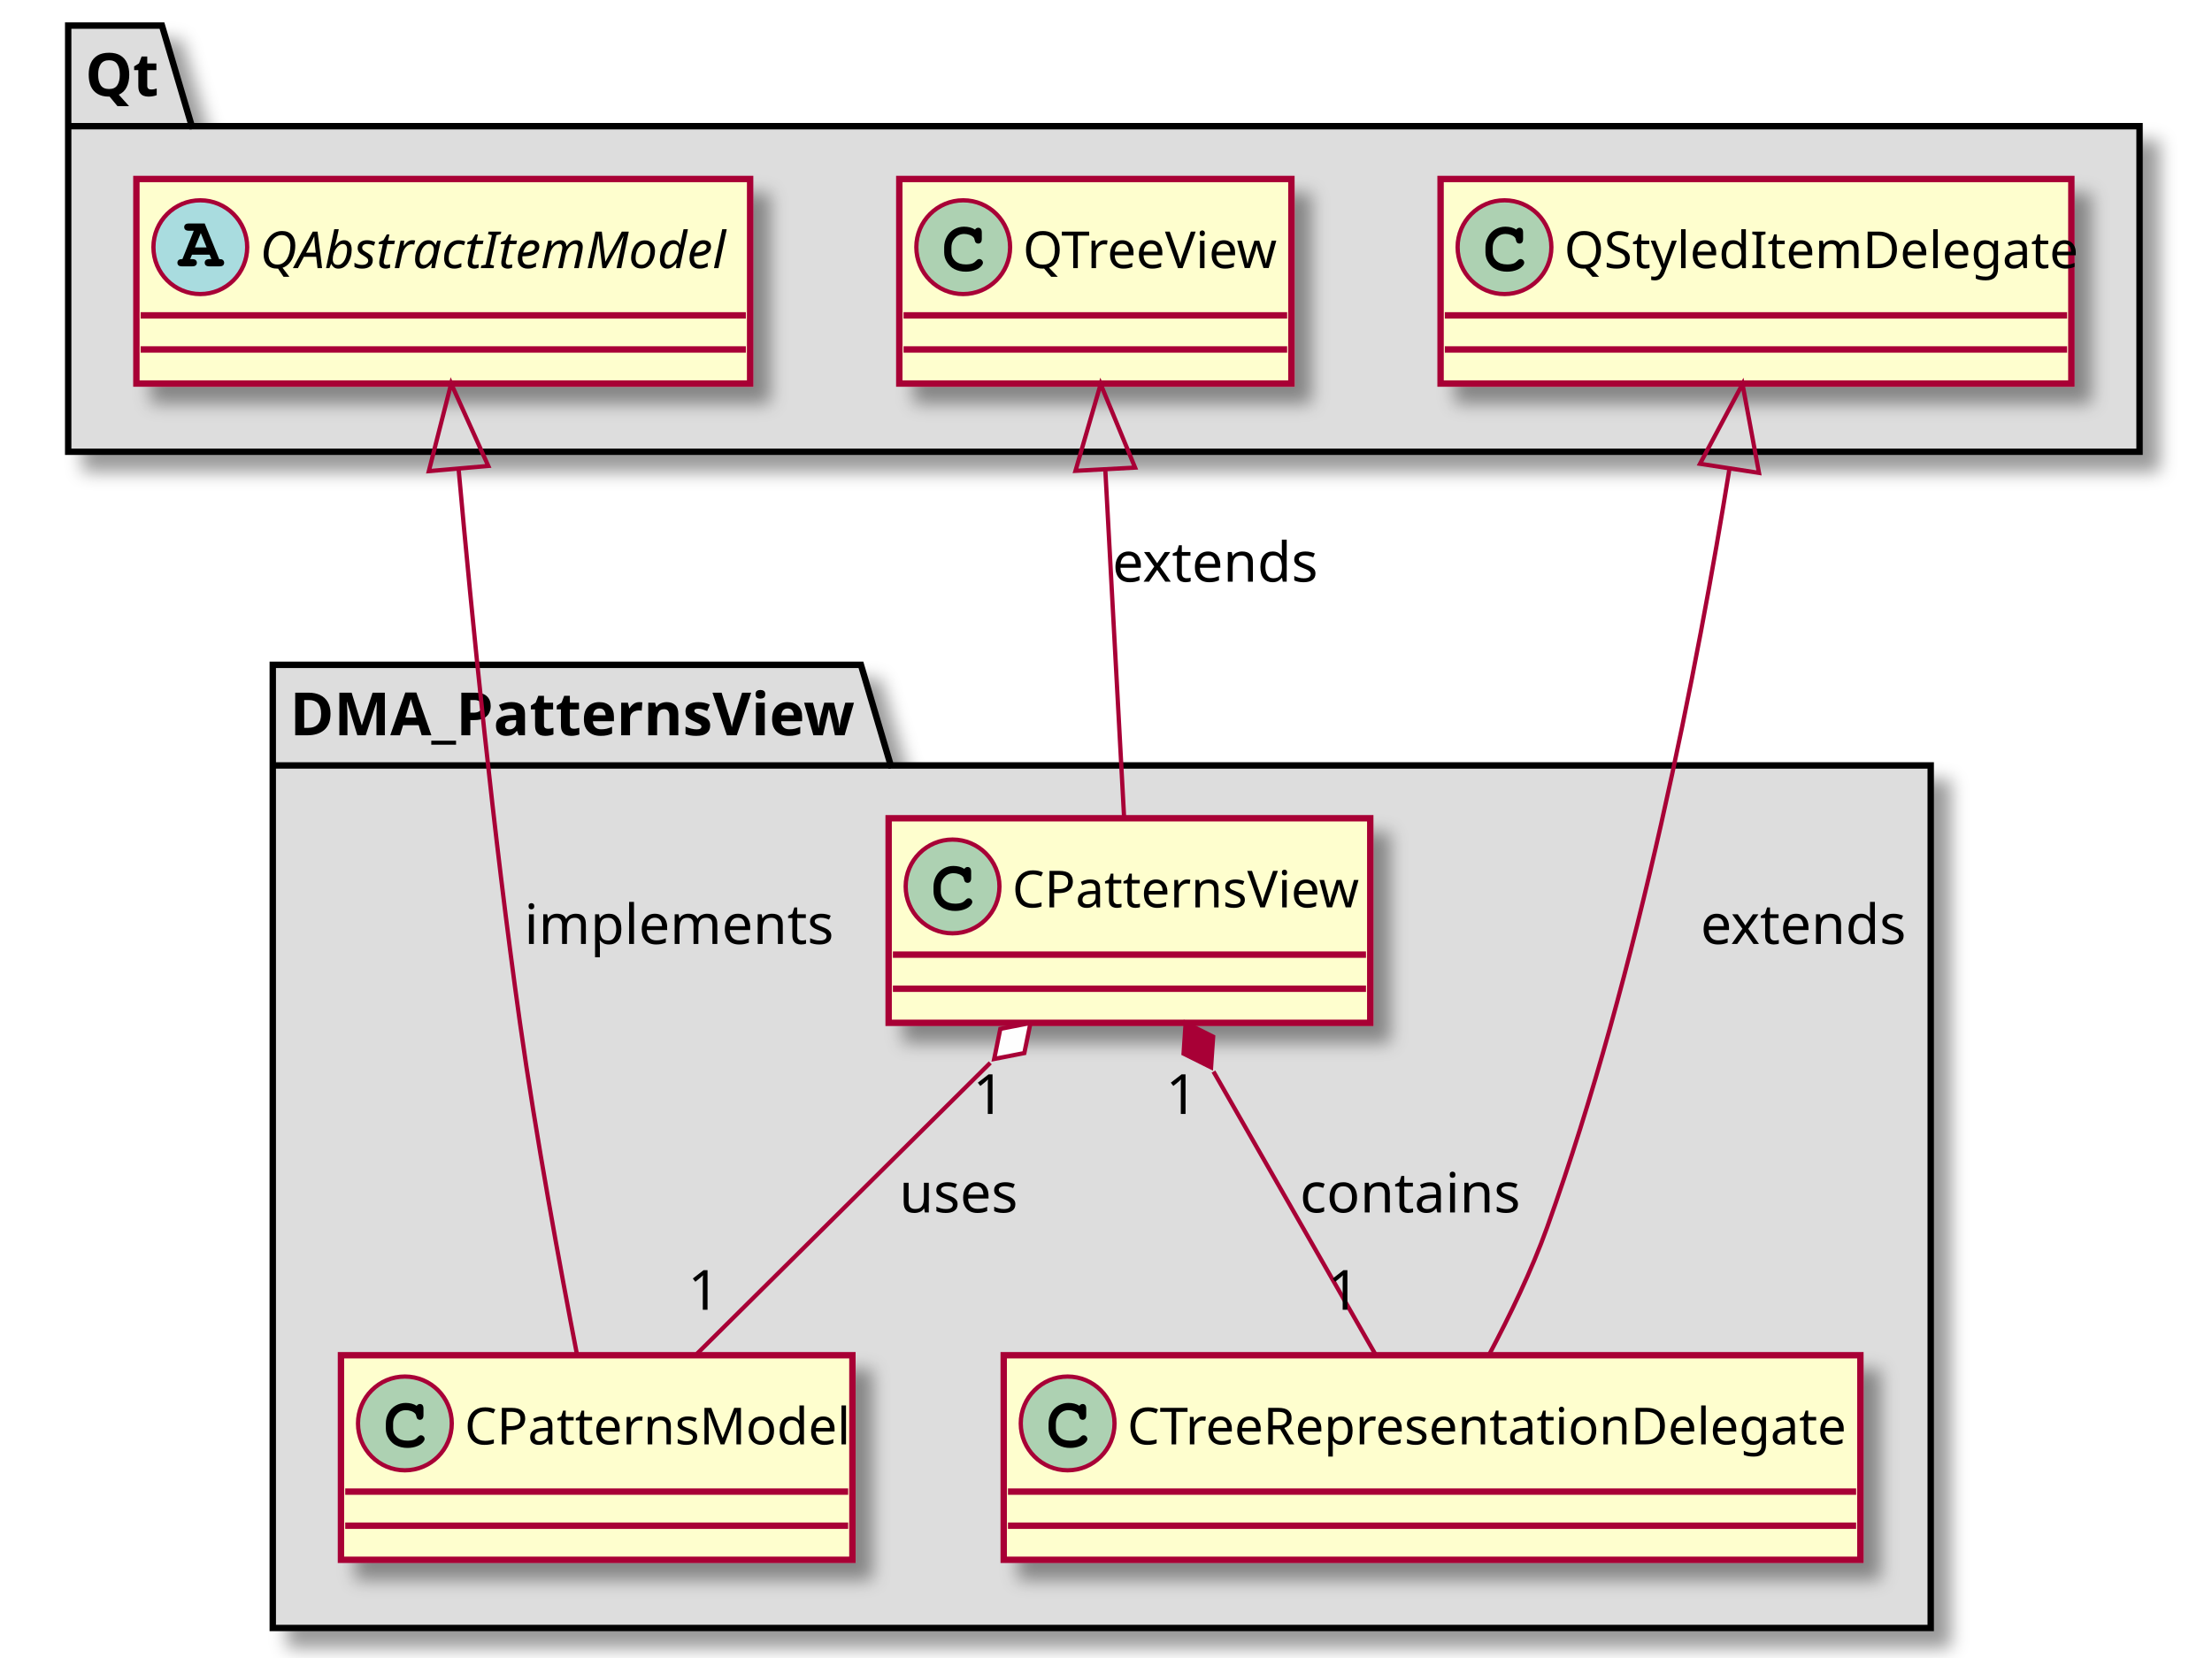
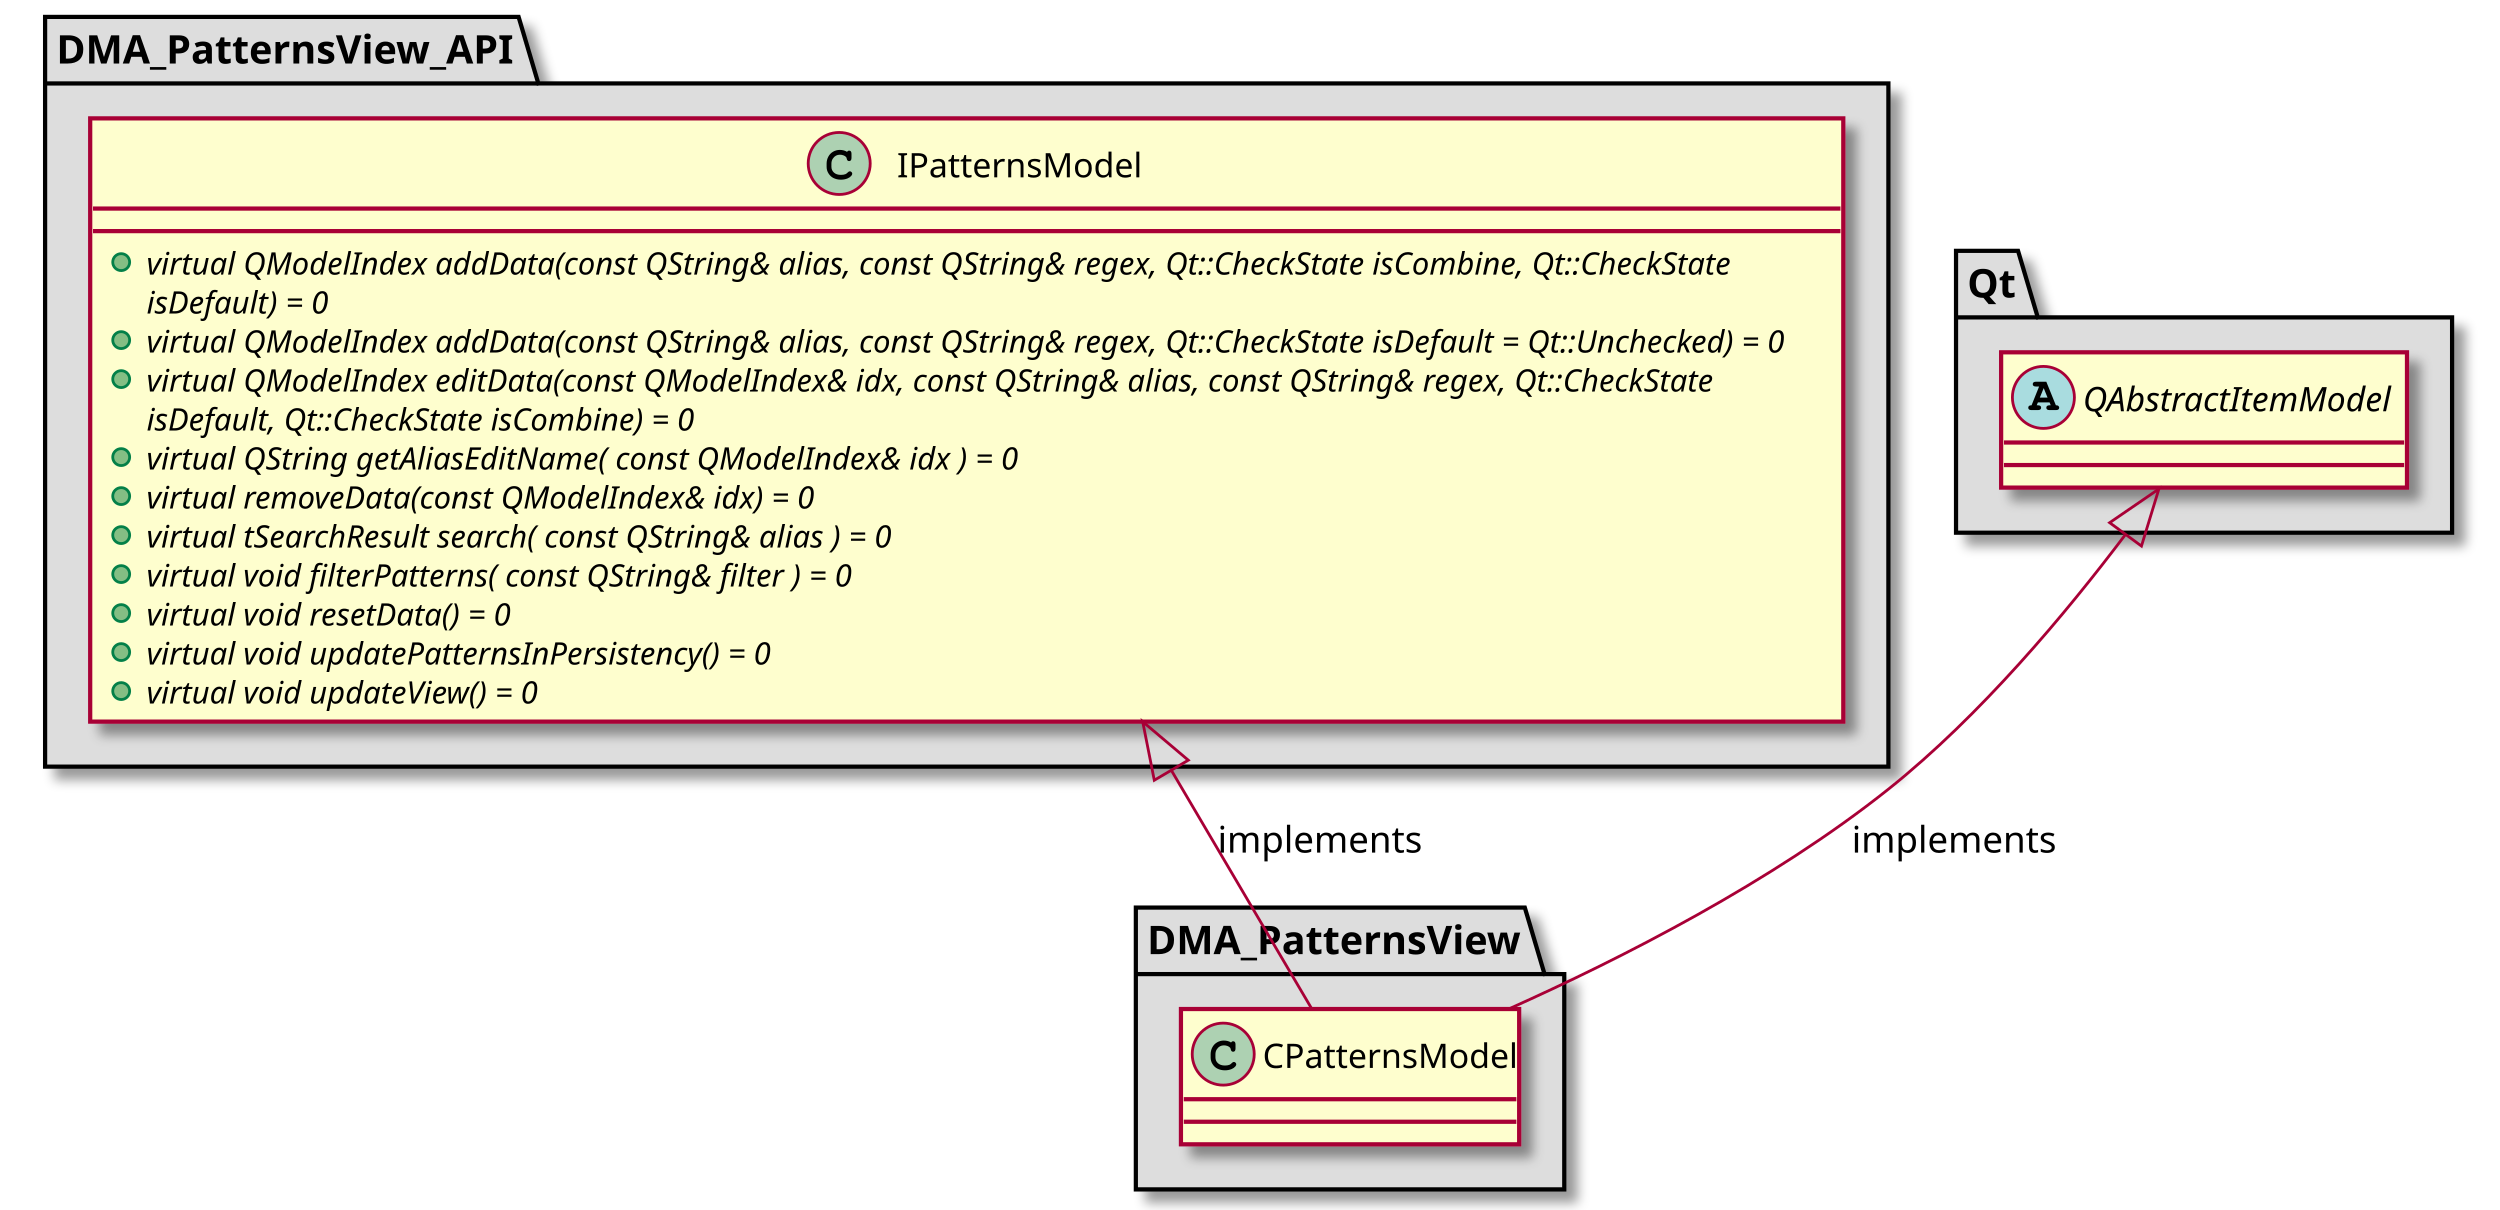
- <svg xmlns="http://www.w3.org/2000/svg" contentScriptType="application/ecmascript" contentStyleType="text/css" height="389px" preserveAspectRatio="none" style="width:519px;height:389px;background:#FEFEFE;" version="1.1" viewBox="0 0 519 389" width="519px" zoomAndPan="magnify">
+ <svg xmlns="http://www.w3.org/2000/svg" contentScriptType="application/ecmascript" contentStyleType="text/css" height="429px" preserveAspectRatio="none" style="width:887px;height:429px;background:#FEFEFE;" version="1.1" viewBox="0 0 887 429" width="887px" zoomAndPan="magnify">
  <defs>
-     <filter height="300%" id="fxue4qt2o9q6d" width="300%" x="-1" y="-1">
+     <filter height="300%" id="f1whpawcghmyp4" width="300%" x="-1" y="-1">
      <feGaussianBlur result="blurOut" stdDeviation="2.0" />
      <feColorMatrix in="blurOut" result="blurOut2" type="matrix" values="0 0 0 0 0 0 0 0 0 0 0 0 0 0 0 0 0 0 .4 0" />
      <feOffset dx="4.0" dy="4.0" in="blurOut2" result="blurOut3" />
      <feBlend in="SourceGraphic" in2="blurOut3" mode="normal" />
    </filter>
  </defs>
  <g>
-     <polygon fill="#DDDDDD" filter="url(#fxue4qt2o9q6d)" points="64,156,202,156,209,179.609,453,179.609,453,382,64,382,64,156" style="stroke:#000000;stroke-width:1.5;" />
-     <line style="stroke:#000000;stroke-width:1.5;" x1="64" x2="209" y1="179.609" y2="179.609" />
-     <text fill="#000000" font-family="sans-serif" font-size="14" font-weight="bold" lengthAdjust="spacingAndGlyphs" textLength="132" x="68" y="172.533">DMA_PatternsView</text>
-     <polygon fill="#DDDDDD" filter="url(#fxue4qt2o9q6d)" points="16,6,38,6,45,29.609,502,29.609,502,106,16,106,16,6" style="stroke:#000000;stroke-width:1.5;" />
-     <line style="stroke:#000000;stroke-width:1.5;" x1="16" x2="45" y1="29.609" y2="29.609" />
-     <text fill="#000000" font-family="sans-serif" font-size="14" font-weight="bold" lengthAdjust="spacingAndGlyphs" textLength="16" x="20" y="22.533">Qt</text>
-     <rect codeLine="8" fill="#FEFECE" filter="url(#fxue4qt2o9q6d)" height="48" id="CPatternsModel" style="stroke:#A80036;stroke-width:1.5;" width="120" x="80" y="318" />
-     <ellipse cx="95" cy="334" fill="#ADD1B2" rx="11" ry="11" style="stroke:#A80036;stroke-width:1.0;" />
-     <path d="M97.766,329.875 Q97.922,329.656 98.109,329.547 Q98.297,329.438 98.516,329.438 Q98.891,329.438 99.125,329.695 Q99.359,329.953 99.359,330.562 L99.359,332.016 Q99.359,332.625 99.125,332.891 Q98.891,333.156 98.516,333.156 Q98.172,333.156 97.969,332.953 Q97.766,332.766 97.656,332.25 Q97.609,331.891 97.422,331.703 Q97.094,331.328 96.484,331.109 Q95.875,330.891 95.25,330.891 Q94.484,330.891 93.852,331.219 Q93.219,331.547 92.727,332.297 Q92.234,333.047 92.234,334.078 L92.234,335.172 Q92.234,336.406 93.125,337.227 Q94.016,338.047 95.609,338.047 Q96.547,338.047 97.203,337.797 Q97.594,337.641 98.016,337.203 Q98.281,336.938 98.43,336.859 Q98.578,336.781 98.781,336.781 Q99.109,336.781 99.367,337.039 Q99.625,337.297 99.625,337.641 Q99.625,337.984 99.281,338.391 Q98.781,338.969 97.984,339.297 Q96.906,339.75 95.609,339.75 Q94.094,339.75 92.891,339.125 Q91.906,338.625 91.219,337.555 Q90.531,336.484 90.531,335.203 L90.531,334.047 Q90.531,332.719 91.148,331.57 Q91.766,330.422 92.859,329.805 Q93.953,329.188 95.188,329.188 Q95.922,329.188 96.57,329.352 Q97.219,329.516 97.766,329.875 Z " fill="#000000" />
-     <text fill="#000000" font-family="sans-serif" font-size="12" lengthAdjust="spacingAndGlyphs" textLength="88" x="109" y="338.91">CPatternsModel</text>
-     <line style="stroke:#A80036;stroke-width:1.5;" x1="81" x2="199" y1="350" y2="350" />
-     <line style="stroke:#A80036;stroke-width:1.5;" x1="81" x2="199" y1="358" y2="358" />
-     <rect codeLine="12" fill="#FEFECE" filter="url(#fxue4qt2o9q6d)" height="48" id="CPatternsView" style="stroke:#A80036;stroke-width:1.5;" width="113" x="208.5" y="192" />
-     <ellipse cx="223.5" cy="208" fill="#ADD1B2" rx="11" ry="11" style="stroke:#A80036;stroke-width:1.0;" />
-     <path d="M226.266,203.875 Q226.422,203.656 226.609,203.547 Q226.797,203.438 227.016,203.438 Q227.391,203.438 227.625,203.695 Q227.859,203.953 227.859,204.562 L227.859,206.016 Q227.859,206.625 227.625,206.891 Q227.391,207.156 227.016,207.156 Q226.672,207.156 226.469,206.953 Q226.266,206.766 226.156,206.25 Q226.109,205.891 225.922,205.703 Q225.594,205.328 224.984,205.109 Q224.375,204.891 223.75,204.891 Q222.984,204.891 222.352,205.219 Q221.719,205.547 221.227,206.297 Q220.734,207.047 220.734,208.078 L220.734,209.172 Q220.734,210.406 221.625,211.227 Q222.516,212.047 224.109,212.047 Q225.047,212.047 225.703,211.797 Q226.094,211.641 226.516,211.203 Q226.781,210.938 226.93,210.859 Q227.078,210.781 227.281,210.781 Q227.609,210.781 227.867,211.039 Q228.125,211.297 228.125,211.641 Q228.125,211.984 227.781,212.391 Q227.281,212.969 226.484,213.297 Q225.406,213.75 224.109,213.75 Q222.594,213.75 221.391,213.125 Q220.406,212.625 219.719,211.555 Q219.031,210.484 219.031,209.203 L219.031,208.047 Q219.031,206.719 219.648,205.57 Q220.266,204.422 221.359,203.805 Q222.453,203.188 223.688,203.188 Q224.422,203.188 225.07,203.352 Q225.719,203.516 226.266,203.875 Z " fill="#000000" />
-     <text fill="#000000" font-family="sans-serif" font-size="12" lengthAdjust="spacingAndGlyphs" textLength="81" x="237.5" y="212.91">CPatternsView</text>
-     <line style="stroke:#A80036;stroke-width:1.5;" x1="209.5" x2="320.5" y1="224" y2="224" />
-     <line style="stroke:#A80036;stroke-width:1.5;" x1="209.5" x2="320.5" y1="232" y2="232" />
-     <rect codeLine="16" fill="#FEFECE" filter="url(#fxue4qt2o9q6d)" height="48" id="CTreeRepresentationDelegate" style="stroke:#A80036;stroke-width:1.5;" width="201" x="235.5" y="318" />
-     <ellipse cx="250.5" cy="334" fill="#ADD1B2" rx="11" ry="11" style="stroke:#A80036;stroke-width:1.0;" />
-     <path d="M253.266,329.875 Q253.422,329.656 253.609,329.547 Q253.797,329.438 254.016,329.438 Q254.391,329.438 254.625,329.695 Q254.859,329.953 254.859,330.562 L254.859,332.016 Q254.859,332.625 254.625,332.891 Q254.391,333.156 254.016,333.156 Q253.672,333.156 253.469,332.953 Q253.266,332.766 253.156,332.25 Q253.109,331.891 252.922,331.703 Q252.594,331.328 251.984,331.109 Q251.375,330.891 250.75,330.891 Q249.984,330.891 249.352,331.219 Q248.719,331.547 248.227,332.297 Q247.734,333.047 247.734,334.078 L247.734,335.172 Q247.734,336.406 248.625,337.227 Q249.516,338.047 251.109,338.047 Q252.047,338.047 252.703,337.797 Q253.094,337.641 253.516,337.203 Q253.781,336.938 253.93,336.859 Q254.078,336.781 254.281,336.781 Q254.609,336.781 254.867,337.039 Q255.125,337.297 255.125,337.641 Q255.125,337.984 254.781,338.391 Q254.281,338.969 253.484,339.297 Q252.406,339.75 251.109,339.75 Q249.594,339.75 248.391,339.125 Q247.406,338.625 246.719,337.555 Q246.031,336.484 246.031,335.203 L246.031,334.047 Q246.031,332.719 246.648,331.57 Q247.266,330.422 248.359,329.805 Q249.453,329.188 250.688,329.188 Q251.422,329.188 252.07,329.352 Q252.719,329.516 253.266,329.875 Z " fill="#000000" />
-     <text fill="#000000" font-family="sans-serif" font-size="12" lengthAdjust="spacingAndGlyphs" textLength="169" x="264.5" y="338.91">CTreeRepresentationDelegate</text>
-     <line style="stroke:#A80036;stroke-width:1.5;" x1="236.5" x2="435.5" y1="350" y2="350" />
-     <line style="stroke:#A80036;stroke-width:1.5;" x1="236.5" x2="435.5" y1="358" y2="358" />
-     <rect codeLine="25" fill="#FEFECE" filter="url(#fxue4qt2o9q6d)" height="48" id="QAbstractItemModel" style="stroke:#A80036;stroke-width:1.5;" width="144" x="32" y="42" />
-     <ellipse cx="47" cy="58" fill="#A9DCDF" rx="11" ry="11" style="stroke:#A80036;stroke-width:1.0;" />
-     <path d="M49.188,59.766 L45.047,59.766 L44.625,60.797 L45.047,60.797 Q45.656,60.797 45.922,61.031 Q46.188,61.266 46.188,61.656 Q46.188,62.031 45.922,62.266 Q45.656,62.5 45.047,62.5 L42.75,62.5 Q42.141,62.5 41.883,62.266 Q41.625,62.031 41.625,61.641 Q41.625,61.266 41.898,61.023 Q42.172,60.781 42.797,60.797 L45.469,54.141 L44.359,54.141 Q43.75,54.141 43.484,53.906 Q43.219,53.672 43.219,53.281 Q43.219,52.906 43.484,52.672 Q43.75,52.438 44.359,52.438 L48.031,52.438 L51.422,60.797 Q52.016,60.797 52.203,60.938 Q52.594,61.203 52.594,61.656 Q52.594,62.031 52.336,62.266 Q52.078,62.5 51.469,62.5 L49.172,62.5 Q48.562,62.5 48.297,62.266 Q48.031,62.031 48.031,61.641 Q48.031,61.266 48.297,61.031 Q48.562,60.797 49.172,60.797 L49.594,60.797 L49.188,59.766 Z M48.469,58.062 L47.109,54.688 L45.734,58.062 L48.469,58.062 Z " fill="#000000" />
-     <text fill="#000000" font-family="sans-serif" font-size="12" font-style="italic" lengthAdjust="spacingAndGlyphs" textLength="112" x="61" y="62.91">QAbstractItemModel</text>
-     <line style="stroke:#A80036;stroke-width:1.5;" x1="33" x2="175" y1="74" y2="74" />
-     <line style="stroke:#A80036;stroke-width:1.5;" x1="33" x2="175" y1="82" y2="82" />
-     <rect codeLine="29" fill="#FEFECE" filter="url(#fxue4qt2o9q6d)" height="48" id="QStyledItemDelegate" style="stroke:#A80036;stroke-width:1.5;" width="148" x="338" y="42" />
-     <ellipse cx="353" cy="58" fill="#ADD1B2" rx="11" ry="11" style="stroke:#A80036;stroke-width:1.0;" />
-     <path d="M355.766,53.875 Q355.922,53.656 356.109,53.547 Q356.297,53.438 356.516,53.438 Q356.891,53.438 357.125,53.695 Q357.359,53.953 357.359,54.562 L357.359,56.016 Q357.359,56.625 357.125,56.891 Q356.891,57.156 356.516,57.156 Q356.172,57.156 355.969,56.953 Q355.766,56.766 355.656,56.25 Q355.609,55.891 355.422,55.703 Q355.094,55.328 354.484,55.109 Q353.875,54.891 353.25,54.891 Q352.484,54.891 351.852,55.219 Q351.219,55.547 350.727,56.297 Q350.234,57.047 350.234,58.078 L350.234,59.172 Q350.234,60.406 351.125,61.227 Q352.016,62.047 353.609,62.047 Q354.547,62.047 355.203,61.797 Q355.594,61.641 356.016,61.203 Q356.281,60.938 356.43,60.859 Q356.578,60.781 356.781,60.781 Q357.109,60.781 357.367,61.039 Q357.625,61.297 357.625,61.641 Q357.625,61.984 357.281,62.391 Q356.781,62.969 355.984,63.297 Q354.906,63.75 353.609,63.75 Q352.094,63.75 350.891,63.125 Q349.906,62.625 349.219,61.555 Q348.531,60.484 348.531,59.203 L348.531,58.047 Q348.531,56.719 349.148,55.57 Q349.766,54.422 350.859,53.805 Q351.953,53.188 353.188,53.188 Q353.922,53.188 354.57,53.352 Q355.219,53.516 355.766,53.875 Z " fill="#000000" />
-     <text fill="#000000" font-family="sans-serif" font-size="12" lengthAdjust="spacingAndGlyphs" textLength="116" x="367" y="62.91">QStyledItemDelegate</text>
-     <line style="stroke:#A80036;stroke-width:1.5;" x1="339" x2="485" y1="74" y2="74" />
-     <line style="stroke:#A80036;stroke-width:1.5;" x1="339" x2="485" y1="82" y2="82" />
-     <rect codeLine="33" fill="#FEFECE" filter="url(#fxue4qt2o9q6d)" height="48" id="QTreeView" style="stroke:#A80036;stroke-width:1.5;" width="92" x="211" y="42" />
-     <ellipse cx="226" cy="58" fill="#ADD1B2" rx="11" ry="11" style="stroke:#A80036;stroke-width:1.0;" />
-     <path d="M228.766,53.875 Q228.922,53.656 229.109,53.547 Q229.297,53.438 229.516,53.438 Q229.891,53.438 230.125,53.695 Q230.359,53.953 230.359,54.562 L230.359,56.016 Q230.359,56.625 230.125,56.891 Q229.891,57.156 229.516,57.156 Q229.172,57.156 228.969,56.953 Q228.766,56.766 228.656,56.25 Q228.609,55.891 228.422,55.703 Q228.094,55.328 227.484,55.109 Q226.875,54.891 226.25,54.891 Q225.484,54.891 224.852,55.219 Q224.219,55.547 223.727,56.297 Q223.234,57.047 223.234,58.078 L223.234,59.172 Q223.234,60.406 224.125,61.227 Q225.016,62.047 226.609,62.047 Q227.547,62.047 228.203,61.797 Q228.594,61.641 229.016,61.203 Q229.281,60.938 229.43,60.859 Q229.578,60.781 229.781,60.781 Q230.109,60.781 230.367,61.039 Q230.625,61.297 230.625,61.641 Q230.625,61.984 230.281,62.391 Q229.781,62.969 228.984,63.297 Q227.906,63.75 226.609,63.75 Q225.094,63.75 223.891,63.125 Q222.906,62.625 222.219,61.555 Q221.531,60.484 221.531,59.203 L221.531,58.047 Q221.531,56.719 222.148,55.57 Q222.766,54.422 223.859,53.805 Q224.953,53.188 226.188,53.188 Q226.922,53.188 227.57,53.352 Q228.219,53.516 228.766,53.875 Z " fill="#000000" />
-     <text fill="#000000" font-family="sans-serif" font-size="12" lengthAdjust="spacingAndGlyphs" textLength="60" x="240" y="62.91">QTreeView</text>
-     <line style="stroke:#A80036;stroke-width:1.5;" x1="212" x2="302" y1="74" y2="74" />
-     <line style="stroke:#A80036;stroke-width:1.5;" x1="212" x2="302" y1="82" y2="82" />
-     <path codeLine="40" d="M107.607,110.094 C110.753,145.159 115.782,195.885 122,240 C125.778,266.808 131.416,297.388 135.372,317.81 " fill="none" id="QAbstractItemModel-backto-CPatternsModel" style="stroke:#A80036;stroke-width:1.0;" />
-     <polygon fill="none" points="100.62,110.544,105.858,90.012,114.567,109.329,100.62,110.544" style="stroke:#A80036;stroke-width:1.0;" />
-     <text fill="#000000" font-family="sans-serif" font-size="13" lengthAdjust="spacingAndGlyphs" textLength="67" x="123" y="221.495">implements</text>
-     <path codeLine="41" d="M259.331,110.12 C260.767,136.69 262.553,169.733 263.732,191.549 " fill="none" id="QTreeView-backto-CPatternsView" style="stroke:#A80036;stroke-width:1.0;" />
-     <polygon fill="none" points="252.34,110.474,258.25,90.125,266.319,109.718,252.34,110.474" style="stroke:#A80036;stroke-width:1.0;" />
-     <text fill="#000000" font-family="sans-serif" font-size="13" lengthAdjust="spacingAndGlyphs" textLength="46" x="261" y="136.495">extends</text>
-     <path codeLine="42" d="M405.79,109.918 C398.493,155.117 384.568,227.923 363,288 C359.371,298.108 354.235,308.75 349.414,317.825 " fill="none" id="QStyledItemDelegate-backto-CTreeRepresentationDelegate" style="stroke:#A80036;stroke-width:1.0;" />
-     <polygon fill="none" points="398.877,108.823,408.845,90.124,412.713,110.958,398.877,108.823" style="stroke:#A80036;stroke-width:1.0;" />
-     <text fill="#000000" font-family="sans-serif" font-size="13" lengthAdjust="spacingAndGlyphs" textLength="46" x="399" y="221.495">extends</text>
-     <path codeLine="45" d="M232.35,249.389 C210.758,270.809 182.953,298.391 163.518,317.67 " fill="none" id="CPatternsView-backto-CPatternsModel" style="stroke:#A80036;stroke-width:1.0;" />
-     <polygon fill="#FEFEFE" points="241.781,240.033,234.704,241.419,233.262,248.484,240.338,247.098,241.781,240.033" style="stroke:#A80036;stroke-width:1.0;" />
-     <text fill="#000000" font-family="sans-serif" font-size="13" lengthAdjust="spacingAndGlyphs" textLength="28" x="211" y="284.495">uses</text>
-     <text fill="#000000" font-family="sans-serif" font-size="13" lengthAdjust="spacingAndGlyphs" textLength="7" x="228.268" y="261.379">1</text>
-     <text fill="#000000" font-family="sans-serif" font-size="13" lengthAdjust="spacingAndGlyphs" textLength="7" x="161.397" y="307.327">1</text>
-     <path codeLine="46" d="M284.716,251.433 C296.801,272.54 311.951,298.999 322.642,317.67 " fill="none" id="CPatternsView-backto-CTreeRepresentationDelegate" style="stroke:#A80036;stroke-width:1.0;" />
-     <polygon fill="#A80036" points="278.188,240.033,277.698,247.227,284.15,250.447,284.64,243.253,278.188,240.033" style="stroke:#A80036;stroke-width:1.0;" />
-     <text fill="#000000" font-family="sans-serif" font-size="13" lengthAdjust="spacingAndGlyphs" textLength="49" x="305" y="284.495">contains</text>
-     <text fill="#000000" font-family="sans-serif" font-size="13" lengthAdjust="spacingAndGlyphs" textLength="7" x="273.55" y="261.379">1</text>
-     <text fill="#000000" font-family="sans-serif" font-size="13" lengthAdjust="spacingAndGlyphs" textLength="7" x="311.533" y="307.327">1</text>
+     <polygon fill="#DDDDDD" filter="url(#f1whpawcghmyp4)" points="403,322,541,322,548,345.609,555,345.609,555,422,403,422,403,322" style="stroke:#000000;stroke-width:1.5;" />
+     <line style="stroke:#000000;stroke-width:1.5;" x1="403" x2="548" y1="345.609" y2="345.609" />
+     <text fill="#000000" font-family="sans-serif" font-size="14" font-weight="bold" lengthAdjust="spacingAndGlyphs" textLength="132" x="407" y="338.533">DMA_PatternsView</text>
+     <polygon fill="#DDDDDD" filter="url(#f1whpawcghmyp4)" points="16,6,184,6,191,29.609,670,29.609,670,272,16,272,16,6" style="stroke:#000000;stroke-width:1.5;" />
+     <line style="stroke:#000000;stroke-width:1.5;" x1="16" x2="191" y1="29.609" y2="29.609" />
+     <text fill="#000000" font-family="sans-serif" font-size="14" font-weight="bold" lengthAdjust="spacingAndGlyphs" textLength="162" x="20" y="22.533">DMA_PatternsView_API</text>
+     <polygon fill="#DDDDDD" filter="url(#f1whpawcghmyp4)" points="694,89,716,89,723,112.609,870,112.609,870,189,694,189,694,89" style="stroke:#000000;stroke-width:1.5;" />
+     <line style="stroke:#000000;stroke-width:1.5;" x1="694" x2="723" y1="112.609" y2="112.609" />
+     <text fill="#000000" font-family="sans-serif" font-size="14" font-weight="bold" lengthAdjust="spacingAndGlyphs" textLength="16" x="698" y="105.533">Qt</text>
+     <rect codeLine="8" fill="#FEFECE" filter="url(#f1whpawcghmyp4)" height="48" id="CPatternsModel" style="stroke:#A80036;stroke-width:1.5;" width="120" x="419" y="358" />
+     <ellipse cx="434" cy="374" fill="#ADD1B2" rx="11" ry="11" style="stroke:#A80036;stroke-width:1.0;" />
+     <path d="M436.766,369.875 Q436.922,369.656 437.109,369.547 Q437.297,369.438 437.516,369.438 Q437.891,369.438 438.125,369.695 Q438.359,369.953 438.359,370.562 L438.359,372.016 Q438.359,372.625 438.125,372.891 Q437.891,373.156 437.516,373.156 Q437.172,373.156 436.969,372.953 Q436.766,372.766 436.656,372.25 Q436.609,371.891 436.422,371.703 Q436.094,371.328 435.484,371.109 Q434.875,370.891 434.25,370.891 Q433.484,370.891 432.852,371.219 Q432.219,371.547 431.727,372.297 Q431.234,373.047 431.234,374.078 L431.234,375.172 Q431.234,376.406 432.125,377.227 Q433.016,378.047 434.609,378.047 Q435.547,378.047 436.203,377.797 Q436.594,377.641 437.016,377.203 Q437.281,376.938 437.43,376.859 Q437.578,376.781 437.781,376.781 Q438.109,376.781 438.367,377.039 Q438.625,377.297 438.625,377.641 Q438.625,377.984 438.281,378.391 Q437.781,378.969 436.984,379.297 Q435.906,379.75 434.609,379.75 Q433.094,379.75 431.891,379.125 Q430.906,378.625 430.219,377.555 Q429.531,376.484 429.531,375.203 L429.531,374.047 Q429.531,372.719 430.148,371.57 Q430.766,370.422 431.859,369.805 Q432.953,369.188 434.188,369.188 Q434.922,369.188 435.57,369.352 Q436.219,369.516 436.766,369.875 Z " fill="#000000" />
+     <text fill="#000000" font-family="sans-serif" font-size="12" lengthAdjust="spacingAndGlyphs" textLength="88" x="448" y="378.91">CPatternsModel</text>
+     <line style="stroke:#A80036;stroke-width:1.5;" x1="420" x2="538" y1="390" y2="390" />
+     <line style="stroke:#A80036;stroke-width:1.5;" x1="420" x2="538" y1="398" y2="398" />
+     <rect codeLine="17" fill="#FEFECE" filter="url(#f1whpawcghmyp4)" height="214.031" id="IPatternsModel" style="stroke:#A80036;stroke-width:1.5;" width="622" x="32" y="42" />
+     <ellipse cx="297.75" cy="58" fill="#ADD1B2" rx="11" ry="11" style="stroke:#A80036;stroke-width:1.0;" />
+     <path d="M300.516,53.875 Q300.672,53.656 300.859,53.547 Q301.047,53.438 301.266,53.438 Q301.641,53.438 301.875,53.695 Q302.109,53.953 302.109,54.562 L302.109,56.016 Q302.109,56.625 301.875,56.891 Q301.641,57.156 301.266,57.156 Q300.922,57.156 300.719,56.953 Q300.516,56.766 300.406,56.25 Q300.359,55.891 300.172,55.703 Q299.844,55.328 299.234,55.109 Q298.625,54.891 298,54.891 Q297.234,54.891 296.602,55.219 Q295.969,55.547 295.477,56.297 Q294.984,57.047 294.984,58.078 L294.984,59.172 Q294.984,60.406 295.875,61.227 Q296.766,62.047 298.359,62.047 Q299.297,62.047 299.953,61.797 Q300.344,61.641 300.766,61.203 Q301.031,60.938 301.18,60.859 Q301.328,60.781 301.531,60.781 Q301.859,60.781 302.117,61.039 Q302.375,61.297 302.375,61.641 Q302.375,61.984 302.031,62.391 Q301.531,62.969 300.734,63.297 Q299.656,63.75 298.359,63.75 Q296.844,63.75 295.641,63.125 Q294.656,62.625 293.969,61.555 Q293.281,60.484 293.281,59.203 L293.281,58.047 Q293.281,56.719 293.898,55.57 Q294.516,54.422 295.609,53.805 Q296.703,53.188 297.938,53.188 Q298.672,53.188 299.32,53.352 Q299.969,53.516 300.516,53.875 Z " fill="#000000" />
+     <text fill="#000000" font-family="sans-serif" font-size="12" lengthAdjust="spacingAndGlyphs" textLength="82" x="318.25" y="62.91">IPatternsModel</text>
+     <line style="stroke:#A80036;stroke-width:1.5;" x1="33" x2="653" y1="74" y2="74" />
+     <line style="stroke:#A80036;stroke-width:1.5;" x1="33" x2="653" y1="82" y2="82" />
+     <ellipse cx="43" cy="93" fill="#84BE84" rx="3" ry="3" style="stroke:#038048;stroke-width:1.0;" />
+     <text fill="#000000" font-family="sans-serif" font-size="11" font-style="italic" lengthAdjust="spacingAndGlyphs" textLength="580" x="52" y="97.419">virtual QModelIndex addData(const QString&amp; alias, const QString&amp; regex, Qt::CheckState isCombine, Qt::CheckState</text>
+     <text fill="#000000" font-family="sans-serif" font-size="11" font-style="italic" lengthAdjust="spacingAndGlyphs" textLength="66" x="52" y="111.255">isDefault) = 0</text>
+     <ellipse cx="43" cy="120.672" fill="#84BE84" rx="3" ry="3" style="stroke:#038048;stroke-width:1.0;" />
+     <text fill="#000000" font-family="sans-serif" font-size="11" font-style="italic" lengthAdjust="spacingAndGlyphs" textLength="596" x="52" y="125.091">virtual QModelIndex addData(const QString&amp; alias, const QString&amp; regex, Qt::CheckState isDefault = Qt::Unchecked) = 0</text>
+     <ellipse cx="43" cy="134.508" fill="#84BE84" rx="3" ry="3" style="stroke:#038048;stroke-width:1.0;" />
+     <text fill="#000000" font-family="sans-serif" font-size="11" font-style="italic" lengthAdjust="spacingAndGlyphs" textLength="569" x="52" y="138.927">virtual QModelIndex editData(const QModelIndex&amp; idx, const QString&amp; alias, const QString&amp; regex, Qt::CheckState</text>
+     <text fill="#000000" font-family="sans-serif" font-size="11" font-style="italic" lengthAdjust="spacingAndGlyphs" textLength="204" x="52" y="152.763">isDefault, Qt::CheckState isCombine) = 0</text>
+     <ellipse cx="43" cy="162.18" fill="#84BE84" rx="3" ry="3" style="stroke:#038048;stroke-width:1.0;" />
+     <text fill="#000000" font-family="sans-serif" font-size="11" font-style="italic" lengthAdjust="spacingAndGlyphs" textLength="315" x="52" y="166.599">virtual QString getAliasEditName( const QModelIndex&amp; idx ) = 0</text>
+     <ellipse cx="43" cy="176.016" fill="#84BE84" rx="3" ry="3" style="stroke:#038048;stroke-width:1.0;" />
+     <text fill="#000000" font-family="sans-serif" font-size="11" font-style="italic" lengthAdjust="spacingAndGlyphs" textLength="239" x="52" y="180.435">virtual removeData(const QModelIndex&amp; idx) = 0</text>
+     <ellipse cx="43" cy="189.852" fill="#84BE84" rx="3" ry="3" style="stroke:#038048;stroke-width:1.0;" />
+     <text fill="#000000" font-family="sans-serif" font-size="11" font-style="italic" lengthAdjust="spacingAndGlyphs" textLength="274" x="52" y="194.27">virtual tSearchResult search( const QString&amp; alias ) = 0</text>
+     <ellipse cx="43" cy="203.688" fill="#84BE84" rx="3" ry="3" style="stroke:#038048;stroke-width:1.0;" />
+     <text fill="#000000" font-family="sans-serif" font-size="11" font-style="italic" lengthAdjust="spacingAndGlyphs" textLength="251" x="52" y="208.106">virtual void filterPatterns( const QString&amp; filter ) = 0</text>
+     <ellipse cx="43" cy="217.523" fill="#84BE84" rx="3" ry="3" style="stroke:#038048;stroke-width:1.0;" />
+     <text fill="#000000" font-family="sans-serif" font-size="11" font-style="italic" lengthAdjust="spacingAndGlyphs" textLength="130" x="52" y="221.942">virtual void resetData() = 0</text>
+     <ellipse cx="43" cy="231.359" fill="#84BE84" rx="3" ry="3" style="stroke:#038048;stroke-width:1.0;" />
+     <text fill="#000000" font-family="sans-serif" font-size="11" font-style="italic" lengthAdjust="spacingAndGlyphs" textLength="223" x="52" y="235.778">virtual void updatePatternsInPersistency() = 0</text>
+     <ellipse cx="43" cy="245.195" fill="#84BE84" rx="3" ry="3" style="stroke:#038048;stroke-width:1.0;" />
+     <text fill="#000000" font-family="sans-serif" font-size="11" font-style="italic" lengthAdjust="spacingAndGlyphs" textLength="138" x="52" y="249.614">virtual void updateView() = 0</text>
+     <rect codeLine="36" fill="#FEFECE" filter="url(#f1whpawcghmyp4)" height="48" id="QAbstractItemModel" style="stroke:#A80036;stroke-width:1.5;" width="144" x="710" y="125" />
+     <ellipse cx="725" cy="141" fill="#A9DCDF" rx="11" ry="11" style="stroke:#A80036;stroke-width:1.0;" />
+     <path d="M727.188,142.766 L723.047,142.766 L722.625,143.797 L723.047,143.797 Q723.656,143.797 723.922,144.031 Q724.188,144.266 724.188,144.656 Q724.188,145.031 723.922,145.266 Q723.656,145.5 723.047,145.5 L720.75,145.5 Q720.141,145.5 719.883,145.266 Q719.625,145.031 719.625,144.641 Q719.625,144.266 719.898,144.023 Q720.172,143.781 720.797,143.797 L723.469,137.141 L722.359,137.141 Q721.75,137.141 721.484,136.906 Q721.219,136.672 721.219,136.281 Q721.219,135.906 721.484,135.672 Q721.75,135.438 722.359,135.438 L726.031,135.438 L729.422,143.797 Q730.016,143.797 730.203,143.938 Q730.594,144.203 730.594,144.656 Q730.594,145.031 730.336,145.266 Q730.078,145.5 729.469,145.5 L727.172,145.5 Q726.562,145.5 726.297,145.266 Q726.031,145.031 726.031,144.641 Q726.031,144.266 726.297,144.031 Q726.562,143.797 727.172,143.797 L727.594,143.797 L727.188,142.766 Z M726.469,141.062 L725.109,137.688 L723.734,141.062 L726.469,141.062 Z " fill="#000000" />
+     <text fill="#000000" font-family="sans-serif" font-size="12" font-style="italic" lengthAdjust="spacingAndGlyphs" textLength="112" x="739" y="145.91">QAbstractItemModel</text>
+     <line style="stroke:#A80036;stroke-width:1.5;" x1="711" x2="853" y1="157" y2="157" />
+     <line style="stroke:#A80036;stroke-width:1.5;" x1="711" x2="853" y1="165" y2="165" />
+     <path codeLine="43" d="M415.726,273.526 C434.801,305.927 453.378,337.48 465.414,357.923 " fill="none" id="IPatternsModel-backto-CPatternsModel" style="stroke:#A80036;stroke-width:1.0;" />
+     <polygon fill="none" points="409.542,276.821,405.427,256.035,421.607,269.718,409.542,276.821" style="stroke:#A80036;stroke-width:1.0;" />
+     <text fill="#000000" font-family="sans-serif" font-size="13" lengthAdjust="spacingAndGlyphs" textLength="67" x="432" y="302.495">implements</text>
+     <path codeLine="44" d="M753.992,189.803 C733.102,217.499 702.639,253.98 670,280 C628.79,312.852 575.283,340.067 535.39,357.936 " fill="none" id="QAbstractItemModel-backto-CPatternsModel" style="stroke:#A80036;stroke-width:1.0;" />
+     <polygon fill="none" points="748.504,185.45,765.98,173.468,759.79,193.733,748.504,185.45" style="stroke:#A80036;stroke-width:1.0;" />
+     <text fill="#000000" font-family="sans-serif" font-size="13" lengthAdjust="spacingAndGlyphs" textLength="67" x="657" y="302.495">implements</text>
  </g>
</svg>
